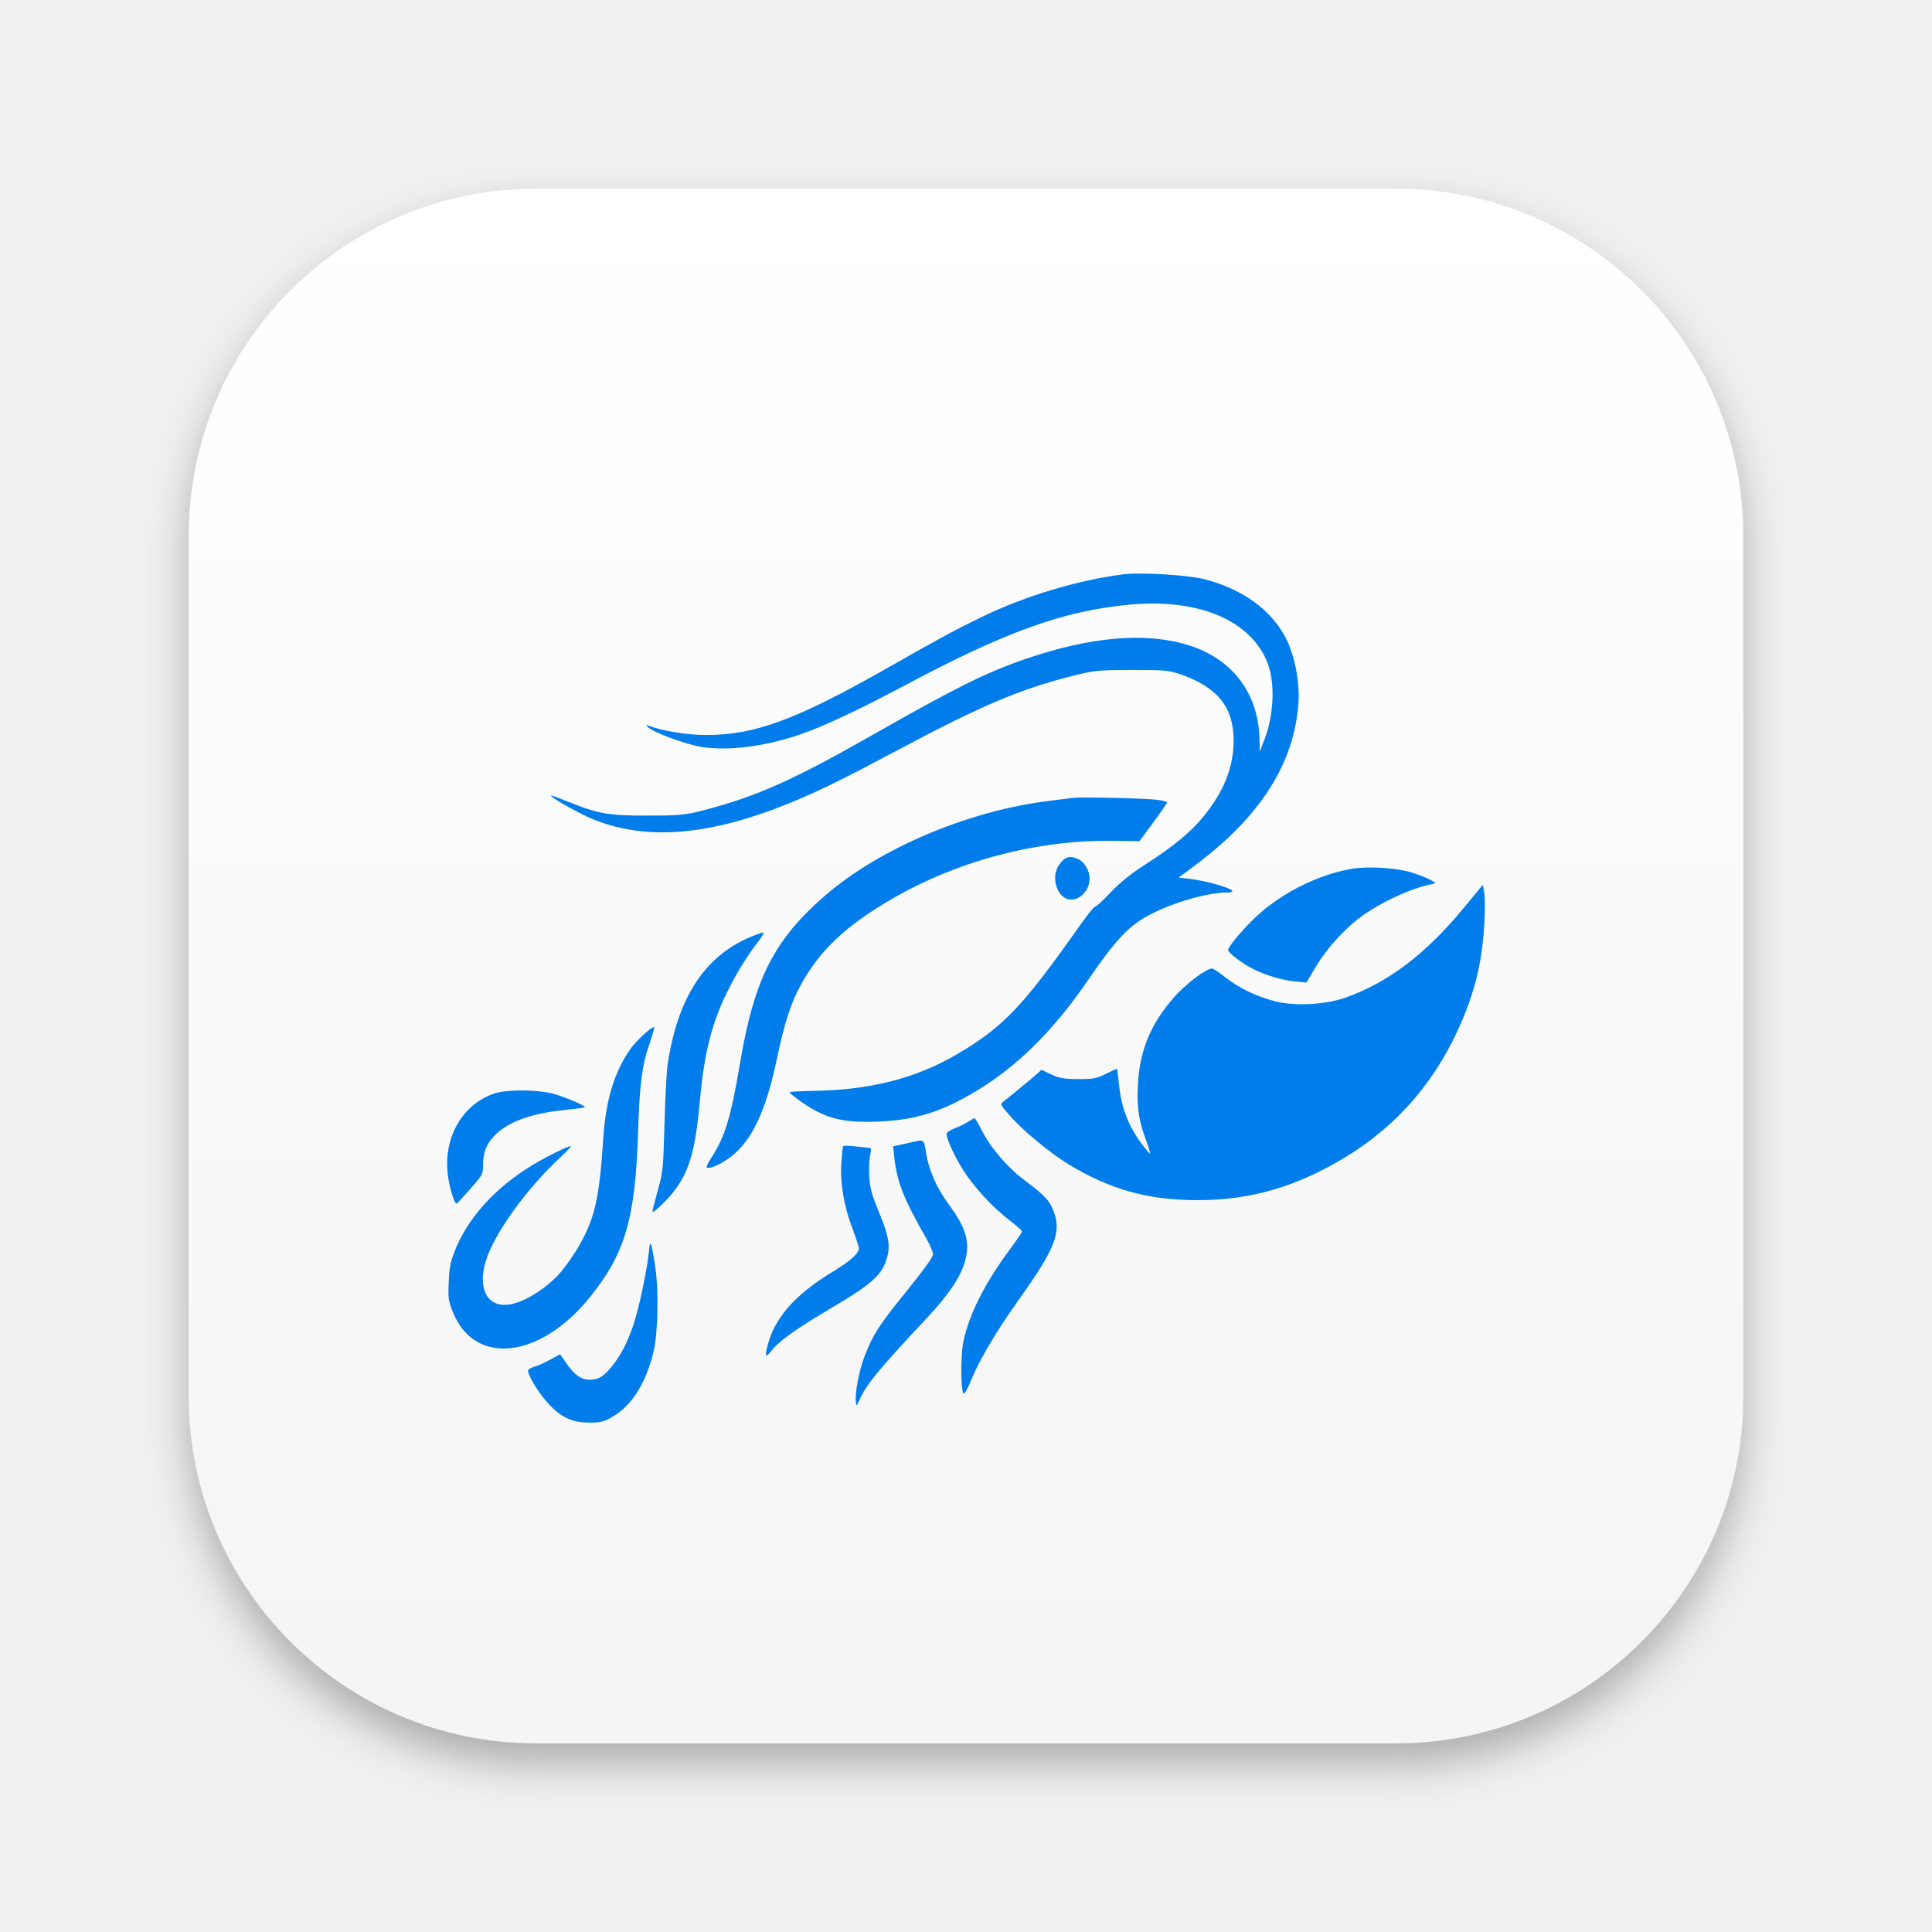
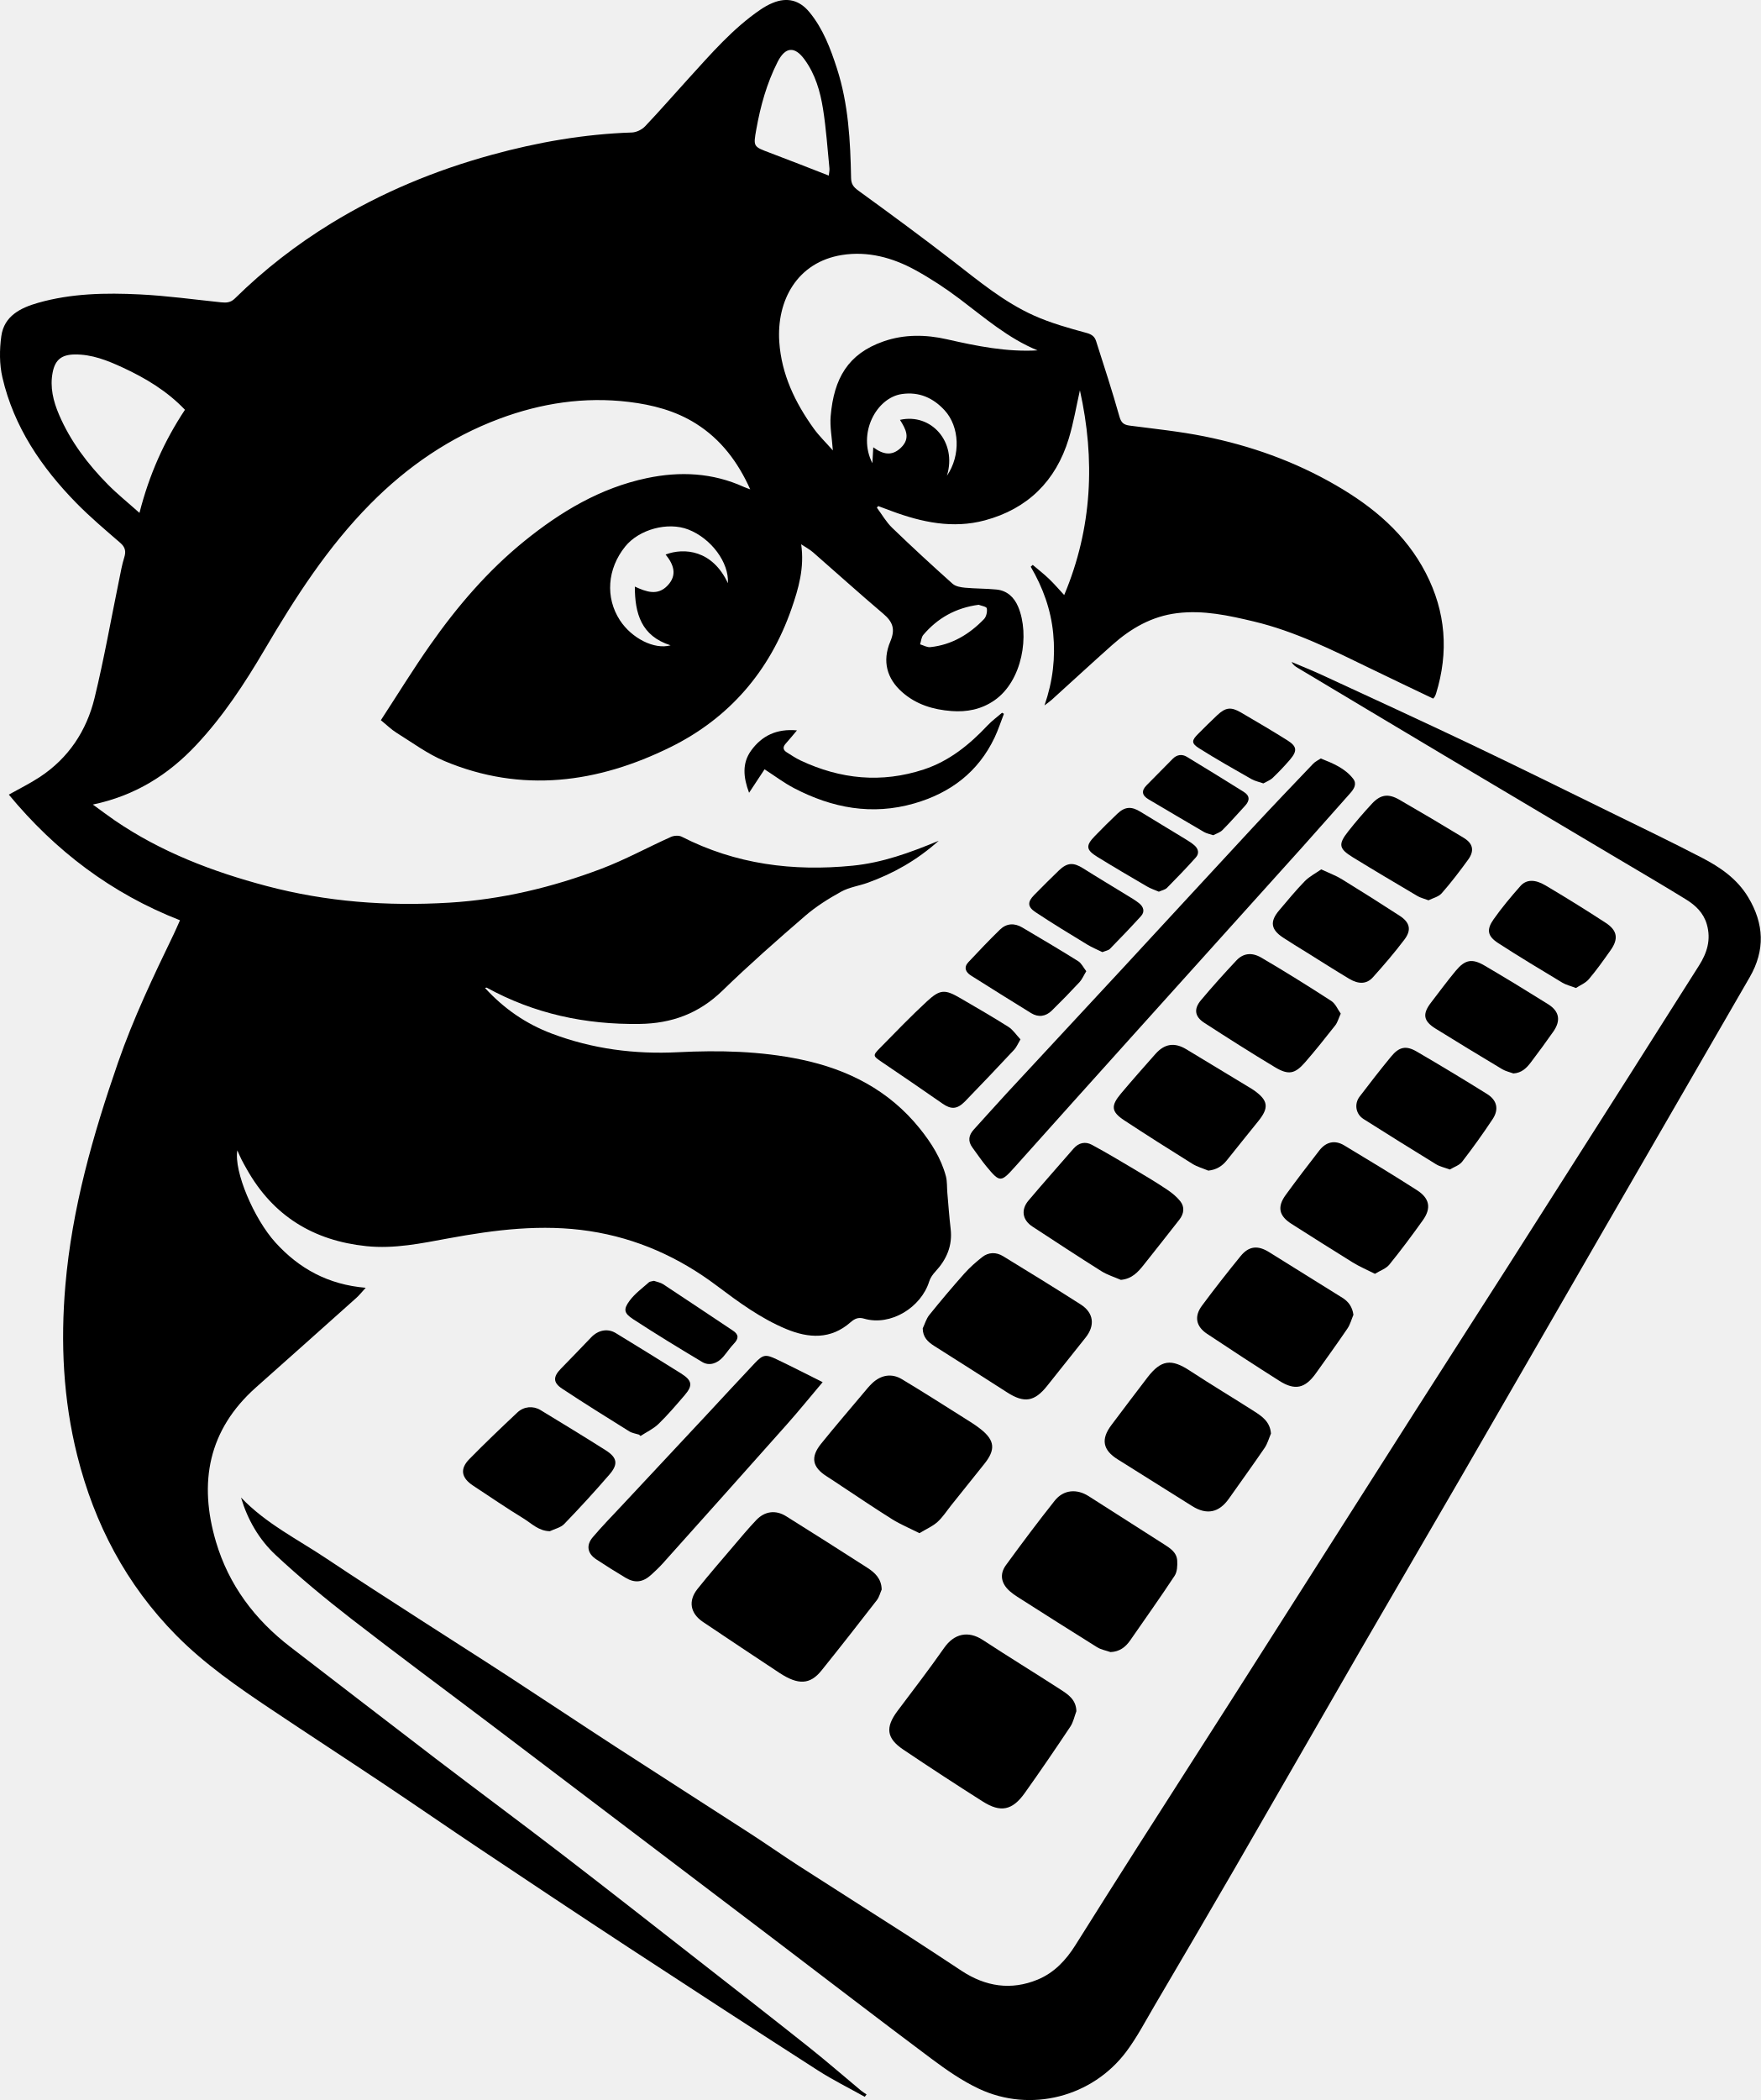
- <svg xmlns="http://www.w3.org/2000/svg" width="1024" height="1024" viewBox="0 0 1024 1024" fill="none">
-   <g filter="url(#filter0_d_159_34)">
-     <rect x="100" y="100" width="824" height="824" rx="184" fill="white" />
-     <rect x="100" y="100" width="824" height="824" rx="184" fill="url(#paint0_linear_159_34)" fill-opacity="0.41" />
+ <svg xmlns="http://www.w3.org/2000/svg" id="_图层_2" data-name="图层 2" viewBox="0 0 1087.01 1296.02">
+   <g id="_图层_1-2" data-name="图层 1">
+     <path d="m579.54,518.85c-13.66,12.17-28.03,20.19-43.73,25.89-5.45,1.98-11.48,2.77-16.47,5.52-7.79,4.29-15.49,9.1-22.2,14.89-17.4,15.02-34.68,30.23-51.16,46.24-14.5,14.08-31.24,20.27-51.23,20.54-33.43.45-64.93-6.26-94.3-22.41-.16-.09-.47.09-1.04.21,11.64,12.72,25.2,22.13,41.25,28.17,25.15,9.47,51.08,12.83,77.84,11.48,25.51-1.29,51.01-.72,76.09,4.54,28.95,6.07,54.19,18.95,73.14,42.47,7.14,8.87,13.2,18.38,16.18,29.48.87,3.26.6,6.82.9,10.25.65,7.41,1.17,14.84,2.04,22.22,1.22,10.37-2.43,18.84-9.33,26.31-1.63,1.76-3.2,3.91-3.89,6.16-4.97,16.06-23.84,27.8-40.23,22.99-3.37-.99-5.67-.11-8.38,2.27-12.14,10.69-25.79,9.91-39.69,4.13-15.78-6.56-29.37-16.6-42.97-26.81-23.31-17.5-49.23-29.16-78.33-33.61-29.47-4.51-58.38-.84-87.3,4.49-16.67,3.07-33.32,6.58-50.51,4.8-32.72-3.39-57.69-18.66-73.92-47.59-1.06-1.89-2.14-3.76-3.12-5.69-.88-1.73-1.63-3.53-2.67-5.84-2.22,12.88,10.18,42.17,23.55,56.9,14.68,16.16,32.62,25.97,55.7,27.91-2.36,2.57-3.93,4.58-5.8,6.25-20.6,18.42-41.22,36.83-61.88,55.17-29.58,26.27-35.57,58.87-24.75,95.37,7.9,26.65,23.93,47.99,45.95,64.89,29.95,22.98,59.8,46.1,89.81,69,25.89,19.76,52.08,39.13,77.91,58.97,28.61,21.98,56.99,44.27,85.42,66.48,22.43,17.52,44.88,35,67.15,52.71,10.81,8.6,21.23,17.68,31.85,26.52,1.1.92,2.35,1.65,3.53,2.47-.38.48-.76.96-1.14,1.45-9.65-5.4-19.6-10.31-28.89-16.27-39.01-25.06-77.89-50.31-116.67-75.71-30.57-20.02-60.98-40.29-91.38-60.58-19.89-13.28-39.57-26.87-59.45-40.16-23.34-15.59-46.88-30.9-70.2-46.51-20.6-13.79-41.03-27.92-58.51-45.65-30.74-31.17-50.43-68.59-61.03-110.9-8.66-34.57-10.37-69.62-7.32-105.05,4.07-47.39,16.96-92.63,32.45-137.32,9.49-27.39,21.92-53.45,34.49-79.48,1.22-2.53,2.31-5.12,3.81-8.46-42.19-16.47-76.98-42.82-105.67-77.55,6.47-3.64,13-6.83,19.03-10.79,17.8-11.69,28.96-28.54,33.9-48.83,5.89-24.18,10.19-48.74,15.21-73.14.94-4.56,1.72-9.18,3.12-13.6,1.2-3.79.62-6.36-2.49-9.05-9.17-7.95-18.5-15.8-26.99-24.45-21.6-22.03-38.65-47.05-45.72-77.55-1.9-8.18-1.85-17.22-.68-25.59,1.73-12.4,11.87-17.42,22.62-20.49,20.59-5.88,41.8-6.26,62.93-5.21,16.74.83,33.41,3.15,50.1,4.88,3.21.33,5.85.26,8.53-2.38,18.06-17.76,37.94-33.2,59.57-46.44,30.95-18.94,64.13-32.66,99.01-42.22,28.27-7.75,57.04-12.8,86.46-13.77,2.79-.09,6.2-1.73,8.14-3.77,9.17-9.63,17.87-19.7,26.84-29.52,13.89-15.22,27.34-30.92,44.57-42.64,2.32-1.58,4.82-2.98,7.41-4.04,8.96-3.68,16.58-1.74,22.74,5.78,8.38,10.22,12.92,22.3,16.93,34.7,7.11,22,8.28,44.74,8.72,67.56.07,3.77,1.49,5.63,4.53,7.83,19.65,14.26,39.22,28.64,58.42,43.49,15.94,12.33,31.49,25.31,49.99,33.6,10.36,4.64,21.48,7.74,32.48,10.73,3.31.9,4.97,2.34,5.83,5.02,4.94,15.47,10,30.9,14.39,46.52,1.12,3.99,2.74,5.16,6.47,5.65,15.32,2,30.74,3.57,45.86,6.61,28.6,5.74,55.81,15.42,81.23,30.13,23.23,13.44,43.08,30.02,55.6,54.25,12.36,23.93,14.24,48.79,6.29,74.46-.2.63-.5,1.24-.8,1.83-.14.28-.41.51-.96,1.18-12.87-6.16-25.88-12.32-38.83-18.62-23.29-11.32-46.5-22.93-71.87-28.97-15.51-3.69-31.11-7.15-47.36-5.14-15.7,1.94-28.56,9.39-40.06,19.63-12.55,11.17-24.9,22.57-37.36,33.85-1.09.99-2.33,1.82-4.45,3.46,5.23-15.13,6.81-29.62,5.37-44.43-1.43-14.76-6.38-28.38-13.87-41.17.41-.37.83-.75,1.24-1.12,3.36,2.86,6.86,5.56,10.04,8.61,3.22,3.08,6.12,6.5,9.38,10,17.45-41.53,19.16-83.86,9.7-126.36-2.17,9.57-3.87,19.91-6.89,29.85-7.97,26.16-25.39,43.32-51.8,50.41-19.71,5.29-38.9,1.2-57.6-5.75-2.74-1.02-5.48-2.05-8.22-3.07-.28.33-.55.66-.83.98,3.11,4.17,5.73,8.85,9.42,12.41,12.19,11.77,24.67,23.25,37.3,34.55,1.84,1.65,5.04,2.2,7.69,2.45,6.45.6,12.96.48,19.41,1.12,6.57.65,10.95,4.78,13.4,10.63,7.27,17.3,2.68,45.78-14.67,57.78-8.15,5.63-17.07,7.3-26.51,6.58-11.26-.86-21.79-3.99-30.53-11.76-9.17-8.15-12.42-18.84-7.2-31.19,3.27-7.75,1.41-12.21-4.46-17.18-14.61-12.37-28.8-25.23-43.23-37.81-2.07-1.81-4.58-3.12-7.35-4.98,2.1,14.49-1.62,27.32-6,39.89-13.39,38.39-38.39,67.39-74.6,85.27-44.98,22.21-91.87,28.65-139.66,8.59-10.44-4.38-19.81-11.38-29.53-17.41-3.23-2.01-5.99-4.77-9.68-7.76,10.66-16.34,20.11-31.73,30.48-46.48,16.7-23.77,35.51-45.77,58.21-64.14,22.45-18.16,46.81-32.72,75.46-38.77,20.5-4.33,40.64-3.37,60.01,5.45,1.16.53,2.38.9,3.85,1.45-7.59-16.89-18.06-30.85-33.54-40.58-12.64-7.95-26.8-11.6-41.37-13.37-27.46-3.33-54.2.78-79.92,10.39-30.48,11.39-56.77,29.41-79.69,52.58-26.36,26.64-46.34,57.76-65.21,89.82-12.32,20.94-25.65,41.29-42.38,59.08-17.12,18.21-37.46,31.12-63.7,36.62,5.15,3.73,9.25,6.85,13.5,9.76,28.59,19.55,60.4,31.66,93.64,40.48,37.01,9.82,74.62,12.62,112.79,10.32,32.51-1.96,63.74-9.48,93.99-20.93,14.69-5.56,28.58-13.2,42.94-19.65,1.89-.85,4.87-1.05,6.63-.15,33.36,17.04,68.69,21.58,105.61,17.89,18.24-1.82,35.08-7.89,53.15-15.39Zm60.95-302.62c-18.14-7.44-32.68-20.14-48.02-31.71-8.72-6.58-17.94-12.65-27.51-17.89-13.96-7.65-29.22-11.78-45.13-9.27-27.75,4.39-40.51,28.13-38.76,53.7,1.37,19.97,9.75,37.41,21.27,53.41,3.31,4.59,7.45,8.58,11.8,13.5-.57-8.01-1.91-14.66-1.35-21.16,1.99-23.34,10.75-38.42,32.46-46.06,12.9-4.54,26.26-4.33,39.38-1.34,18.35,4.17,36.7,7.91,55.87,6.83ZM114.18,252.9c-11-11.57-24.32-19.55-38.55-26.13-9.37-4.33-18.94-8.16-29.57-8.01-8.01.12-12.01,3.27-13.54,11.01-1.81,9.18.37,17.86,3.94,26.19,7.04,16.41,17.67,30.43,30.12,43.03,5.96,6.03,12.61,11.37,19.52,17.54,6.01-23.6,15.24-44.25,28.08-63.64ZM511.62,108.36c.19-1.89.54-3.2.41-4.48-1.22-12.23-2.03-24.53-3.96-36.65-1.72-10.82-4.76-21.4-11.41-30.51-6.17-8.46-11.93-7.79-16.64,1.51-6.67,13.17-10.56,27.14-13.13,41.57-1.92,10.76-1.92,10.64,8.4,14.51,11.94,4.48,23.79,9.19,36.32,14.05Zm-62.27,251.54c.77-12.67-10.25-27.59-24.45-33.11-12.64-4.91-30.39-.12-38.96,10.51-11.09,13.76-12.36,31.51-3.26,45.49,7.25,11.13,21.29,18.29,31.28,15.47-18.13-5.74-22.06-19.67-22.06-36.24,6.98,3.18,14.04,5.92,20.28-.73,6.08-6.47,3.65-13-1.28-19.06,11.46-4.36,28.92-2.79,38.43,17.66Zm135.21-66.3c8.58-12.46,7.89-30.27-1.47-40.42-6.98-7.57-15.68-11.57-26.4-9.99-15.73,2.31-27.53,24.41-18.15,42.68.18-3.17.34-6.05.55-9.82,6.06,4.48,11.56,5.57,17.06.27,6.16-5.93,2.97-11.56-.58-17.2,19.21-4.35,35.4,13.6,28.99,34.47Zm19.6,79.63c-14.26,1.93-25.36,8.24-34.17,18.58-1.24,1.46-1.36,3.87-2,5.84,2.11.62,4.29,1.95,6.31,1.73,13.27-1.4,24.07-7.9,33.15-17.31,1.44-1.49,2.11-4.57,1.72-6.64-.2-1.08-3.5-1.58-5.01-2.19Z" />
+     <path d="m148.87,924.28c15.33,16.08,35.07,25.79,53.08,37.86,19.2,12.86,38.68,25.29,58.09,37.84,17.83,11.53,35.79,22.87,53.59,34.46,22.14,14.41,44.11,29.09,66.27,43.48,27.86,18.08,55.86,35.94,83.74,53.98,9.91,6.42,19.57,13.23,29.49,19.62,22.2,14.3,44.53,28.41,66.75,42.69,11.33,7.28,22.54,14.76,33.8,22.14,14.74,9.66,30.42,12.17,46.91,5.36,10.17-4.2,17.44-11.96,23.24-21.18,12.84-20.4,25.69-40.81,38.65-61.14,19.21-30.15,38.57-60.22,57.78-90.37,38.05-59.72,76.02-119.5,114.08-179.22,18.58-29.15,37.32-58.2,55.91-87.34,25.4-39.81,50.73-79.66,76.07-119.51,14.18-22.31,28.26-44.68,42.46-66.97,5.03-7.9,7.6-16.06,4.88-25.52-2.05-7.13-6.99-11.74-12.79-15.33-15.24-9.42-30.73-18.42-46.14-27.58-34.39-20.44-68.81-40.85-103.18-61.32-30.2-17.99-60.35-36.06-90.52-54.1-1.4-.84-2.76-1.73-3.69-3.6,6.34,2.71,12.76,5.26,19.01,8.15,30.38,14.05,60.81,27.99,91.03,42.38,28.89,13.75,57.56,27.95,86.29,42.02,19.06,9.34,38.19,18.54,57.02,28.31,11.26,5.84,21.65,12.96,28.48,24.29,9.88,16.38,10.59,32.76.94,49.45-30.77,53.2-61.54,106.41-92.28,159.63-28.49,49.33-56.91,98.72-85.44,148.03-20.8,35.95-41.82,71.77-62.61,107.72-25.85,44.72-51.5,89.56-77.37,134.27-16.47,28.48-33.15,56.85-49.81,85.21-5.55,9.44-10.66,19.25-17.17,27.99-21.05,28.25-59.22,38.07-91.08,23.12-10.41-4.89-20.11-11.64-29.38-18.56-32.11-23.99-63.88-48.44-95.8-72.69-26.19-19.9-52.41-39.77-78.62-59.65-32.17-24.4-64.32-48.81-96.52-73.17-29.16-22.07-58.59-43.79-87.48-66.22-15.99-12.41-31.64-25.38-46.43-39.18-10.19-9.51-17.26-21.71-21.31-35.33Z" />
+     <path d="m815.34,468.1c7.86,3.1,15.04,6.14,19.98,12.5,2.46,3.17.61,6.22-1.79,8.91-9.87,11.04-19.61,22.2-29.51,33.21-35.39,39.36-70.84,78.66-106.24,118.01-23.71,26.35-47.39,52.73-71.02,79.15-8.93,9.98-9.45,10.1-17.88-.09-3.06-3.7-5.73-7.72-8.59-11.58-2.97-4.01-2.31-7.65.93-11.19,6.85-7.49,13.57-15.11,20.46-22.55,23.98-25.88,48.04-51.69,72.01-77.58,26.56-28.68,53.02-57.47,79.62-86.12,12.33-13.28,24.86-26.37,37.38-39.48,1.26-1.32,3.06-2.13,4.64-3.19Z" />
+     <path d="m664.47,1056.08c-1.21,3.18-1.87,6.73-3.71,9.49-9.2,13.79-18.53,27.49-28.15,40.99-7.66,10.75-14.9,12.24-25.91,5.26-16.53-10.48-32.93-21.18-49.16-32.11-10.38-6.98-11.06-13.71-3.46-23.83,9.68-12.89,19.53-25.67,28.75-38.88,6.14-8.78,14.8-10.85,23.94-4.85,15.82,10.38,31.98,20.24,47.87,30.52,4.68,3.03,9.68,6.24,9.83,13.41Z" />
+     <path d="m544.29,980.96c-.97,2.2-1.53,4.7-2.96,6.54-11.3,14.57-22.65,29.11-34.22,43.47-7.02,8.73-14.32,9.08-25.92,1.47-15.79-10.37-31.48-20.91-47.18-31.42-7.89-5.28-9.35-12.97-3.43-20.4,7.05-8.84,14.48-17.38,21.81-25.99,4.74-5.57,9.42-11.22,14.46-16.51,5.28-5.55,12.03-6.39,18.47-2.36,16.74,10.46,33.39,21.06,50,31.72,4.74,3.04,8.81,6.74,8.96,13.48Z" />
+     <path d="m507.84,853c-7.77,9.2-14.65,17.7-21.9,25.86-25.52,28.74-51.15,57.37-76.79,86-2.21,2.47-4.65,4.74-7.1,6.98-5.15,4.71-10.03,5.36-15.87,1.88-6.13-3.66-12.18-7.46-18.13-11.39-5.38-3.55-6.38-8.59-2.17-13.58,5.79-6.85,12.1-13.26,18.22-19.82,17.59-18.84,35.21-37.66,52.8-56.5,9.65-10.34,19.21-20.77,28.93-31.04,5.15-5.44,6.74-5.76,13.54-2.52,9.25,4.4,18.35,9.09,28.46,14.13Z" />
+     <path d="m685.53,1019.59c-2.77-.98-5.82-1.49-8.26-3-16.47-10.24-32.82-20.68-49.19-31.09-1.68-1.07-3.32-2.24-4.8-3.56-5.25-4.68-6.39-10.38-2.3-16,9.79-13.43,19.75-26.74,30.08-39.75,5.46-6.88,13.64-7.53,21.02-2.81,15.37,9.83,30.75,19.63,46.13,29.45,3.96,2.53,8.22,5.09,8.51,10.33.17,3.11,0,6.91-1.61,9.35-8.86,13.44-18.21,26.56-27.38,39.8-2.91,4.2-6.56,7.04-12.2,7.28Z" />
+     <path d="m567.56,946.19c-6.1-3.08-11.7-5.4-16.78-8.57-10.56-6.58-20.85-13.6-31.24-20.44-3.04-2-6.04-4.07-9.11-6-8.98-5.66-10.27-11.84-3.56-20.16,8.56-10.62,17.47-20.97,26.24-31.41,1.71-2.04,3.39-4.13,5.32-5.95,5.39-5.11,11.99-6.28,18.27-2.52,12.8,7.67,25.39,15.72,38.02,23.67,3.65,2.29,7.35,4.55,10.72,7.22,8.79,6.97,9.23,12.72,2.09,21.56-6.79,8.41-13.5,16.88-20.26,25.31-2.81,3.51-5.26,7.41-8.55,10.38-3.01,2.7-6.94,4.38-11.14,6.92Z" />
+     <path d="m784.59,884.73c-1.28,2.97-2.13,6.23-3.92,8.85-7.2,10.55-14.7,20.88-22.05,31.32-6.13,8.69-13.7,10.22-22.7,4.57-15.3-9.62-30.61-19.25-45.94-28.82-9.22-5.76-10.5-12.39-3.92-21.13,7.39-9.82,14.77-19.64,22.26-29.39,8.47-11.02,14.76-11.72,26.27-4.15,13.03,8.57,26.44,16.55,39.58,24.97,4.9,3.14,9.9,6.48,10.42,13.79Z" />
+     <path d="m569.62,819.8c1.33-2.77,2.18-5.93,4.06-8.26,6.99-8.68,14.19-17.21,21.59-25.54,3.29-3.7,7.08-7.02,10.96-10.11,4.05-3.23,8.76-3.23,13.09-.58,16.02,9.81,32.03,19.63,47.85,29.76,8.09,5.18,8.93,13.01,2.94,20.48-7.91,9.86-15.77,19.75-23.62,29.66-7.88,9.94-14.25,10.89-24.87,4.04-14.94-9.65-30-19.11-45-28.66-3.82-2.43-6.95-5.3-7-10.79Z" />
+     <path d="m835.5,811.42c-1.2,2.84-1.98,5.96-3.68,8.46-6.34,9.34-12.96,18.5-19.52,27.69-6.64,9.29-12.87,10.74-22.51,4.64-15-9.5-29.88-19.21-44.66-29.05-6.86-4.57-8.04-10.75-3.14-17.35,7.73-10.41,15.72-20.63,23.92-30.67,5.11-6.26,10.71-6.66,17.54-2.38,15.05,9.44,30.19,18.75,45.25,28.18,3.71,2.32,6.12,5.56,6.8,10.49Z" />
+     <path d="m691.97,789.89c-4.05-1.77-8.39-3.07-12.09-5.4-14.3-8.99-28.41-18.27-42.55-27.52-6.19-4.05-7.24-10.37-2.39-16.1,9.13-10.78,18.52-21.35,27.79-32.02,3.17-3.65,7.27-4.5,11.24-2.37,9.33,5.02,18.41,10.48,27.52,15.89,6.42,3.81,12.82,7.68,19.02,11.83,2.97,1.99,5.88,4.35,8.08,7.12,2.92,3.67,2.24,7.83-.57,11.43-7.25,9.3-14.58,18.54-21.91,27.78-3.56,4.49-7.31,8.73-14.16,9.34Z" />
+     <path d="m848.76,786.13c-4.99-2.53-9.53-4.45-13.69-7.01-12.68-7.81-25.22-15.85-37.8-23.81-7.73-4.89-8.98-10.44-3.57-17.86,6.75-9.27,13.7-18.39,20.75-27.44,4.2-5.39,9.63-6.58,15.4-3.11,15.04,9.03,30.05,18.14,44.83,27.6,7.92,5.07,8.99,11.14,3.66,18.6-6.65,9.31-13.49,18.5-20.7,27.39-1.99,2.45-5.56,3.61-8.87,5.65Z" />
+     <path d="m745.96,722.47c-3.32-1.39-6.9-2.36-9.91-4.24-14.08-8.77-28.09-17.65-41.95-26.76-8.11-5.33-8.51-8.95-2.13-16.55,6.95-8.28,14.14-16.37,21.31-24.47,5.66-6.39,11.82-7.26,19.06-2.89,12.92,7.8,25.83,15.62,38.74,23.43.99.6,2,1.19,2.95,1.86,8.91,6.26,9.5,10.76,2.68,19.14-6.51,8-12.91,16.08-19.37,24.11-2.85,3.55-6.36,5.81-11.38,6.35Z" />
+     <path d="m339.4,944.99c-6.97-.17-11.25-4.81-16.06-7.75-10.6-6.48-20.86-13.52-31.25-20.35-7.3-4.8-8.35-10.29-2.37-16.39,9.65-9.84,19.63-19.35,29.67-28.79,4.01-3.77,9.75-4.23,14.26-1.49,13.45,8.17,26.89,16.35,40.18,24.77,7.2,4.56,7.96,8.56,2.39,15.02-9.01,10.44-18.34,20.61-27.92,30.53-2.17,2.25-5.9,3.01-8.9,4.46Z" />
+     <path d="m895.02,721.77c-3.34-1.24-6.18-1.82-8.51-3.24-14.99-9.19-29.9-18.51-44.76-27.91-4.82-3.05-5.91-9.28-2.4-13.89,6.34-8.34,12.77-16.61,19.43-24.7,4.91-5.96,9.16-6.91,15.75-3.08,14.63,8.52,29.13,17.27,43.49,26.23,6.15,3.84,7.4,9.45,3.44,15.45-5.95,8.99-12.26,17.77-18.84,26.31-1.72,2.24-5.03,3.26-7.6,4.83Z" />
+     <path d="m827.67,625.56c-1.44,3.16-2.01,5.49-3.37,7.22-6.06,7.7-12.16,15.38-18.59,22.77-6.3,7.26-10.29,8.09-18.63,3.09-14.74-8.84-29.25-18.09-43.68-27.43-5.86-3.79-6.58-8.49-2.07-13.88,7.03-8.41,14.4-16.55,21.89-24.55,4.15-4.43,9.42-5.29,15.49-1.73,14.58,8.55,28.94,17.51,43.13,26.7,2.58,1.67,3.96,5.21,5.83,7.81Z" />
+     <path d="m629.95,641.46c-1.66,2.79-2.45,4.84-3.84,6.33-10.02,10.69-20.08,21.33-30.29,31.83-4.97,5.11-8.67,5.18-14.05,1.43-12.38-8.61-24.82-17.14-37.32-25.57-5.59-3.77-5.86-3.99-1.23-8.7,9.56-9.73,19.03-19.56,29.04-28.82,8.16-7.54,11.15-7.46,20.74-1.85,9.88,5.78,19.82,11.47,29.48,17.6,2.86,1.81,4.86,4.96,7.48,7.74Z" />
+     <path d="m815.61,536.54c4.94,2.31,9.01,3.78,12.63,6,12.03,7.38,23.94,14.95,35.79,22.62,6.3,4.08,7.47,8.7,2.96,14.68-6.1,8.09-12.73,15.81-19.51,23.34-3.79,4.21-8.75,4.36-14.57.89-8.95-5.33-17.72-10.96-26.57-16.47-4.79-2.98-9.64-5.88-14.34-9-7.53-4.99-8.2-9.9-2.33-16.8,5.16-6.07,10.22-12.26,15.77-17.95,2.85-2.92,6.7-4.87,10.17-7.31Z" />
+     <path d="m934.25,662.48c-2.3-.85-4.81-1.37-6.88-2.61-13.79-8.26-27.55-16.59-41.2-25.08-7.53-4.68-8.18-9.01-2.82-15.98,5.07-6.59,9.99-13.3,15.31-19.69,5.76-6.91,10.09-7.73,17.84-3.18,13.17,7.73,26.22,15.69,39.17,23.8,7,4.39,7.98,10.12,3.22,16.92-4.47,6.4-9.12,12.69-13.82,18.92-2.65,3.52-5.71,6.6-10.82,6.9Z" />
+     <path d="m394.49,885.39c-2.02-.65-4.28-.93-6.02-2.02-13.91-8.68-27.85-17.33-41.52-26.4-5.66-3.75-5.5-7.36-.73-12.25,6.26-6.41,12.51-12.85,18.69-19.34,4.34-4.56,10.21-5.73,15.26-2.64,13.43,8.22,26.86,16.46,40.2,24.85,6.96,4.37,7.46,7.46,2.26,13.48-5.2,6.04-10.37,12.15-16.09,17.69-3.15,3.06-7.39,5.01-11.13,7.46-.31-.28-.61-.55-.92-.83Z" />
+     <path d="m491.98,450.76c-2.72,3.21-4.78,5.75-6.96,8.18-1.88,2.09-1.69,3.88.63,5.34,2.8,1.76,5.57,3.64,8.56,5.05,24.63,11.59,49.98,14.13,76.07,5.54,15.76-5.19,28.17-15.29,39.37-27.18,2.7-2.87,5.95-5.22,8.95-7.81.38.22.76.43,1.14.65-1.91,4.9-3.52,9.94-5.77,14.68-10.13,21.31-27.27,34.19-49.61,40.63-26.04,7.5-50.64,2.85-74.13-9.41-6.26-3.26-11.96-7.59-18.25-11.65-3.07,4.65-6.12,9.27-9.56,14.48-3.51-9.41-4.48-18.15,1.31-26.11,6.6-9.07,15.69-13.55,28.26-12.39Z" />
+     <path d="m972.85,609.75c-3.53-1.36-6.17-1.96-8.38-3.29-13.3-8.03-26.64-16-39.66-24.46-6.55-4.26-7.29-8.23-2.81-14.61,5.05-7.18,10.73-13.95,16.55-20.54,3.68-4.16,8.93-4.32,15.56-.39,12.53,7.44,24.94,15.11,37.14,23.08,7.24,4.73,7.96,9.89,3.03,16.86-4.31,6.1-8.63,12.23-13.46,17.91-2.06,2.43-5.42,3.76-7.98,5.44Z" />
+     <path d="m881.84,555.62c-2.87-1.08-5-1.56-6.79-2.62-13.36-7.9-26.73-15.81-39.96-23.94-8.65-5.32-9.1-8.01-2.79-16,4.62-5.86,9.51-11.54,14.59-17.02,5.29-5.7,10.08-6.45,16.93-2.51,13.37,7.7,26.64,15.58,39.83,23.59,5.71,3.47,6.63,7.96,2.66,13.42-5.17,7.12-10.52,14.15-16.33,20.75-1.96,2.23-5.55,3.01-8.14,4.33Z" />
+     <path d="m670.58,599.38c-1.63,2.68-2.58,5.04-4.2,6.78-5.55,5.97-11.25,11.82-17.07,17.52-3.74,3.66-8.25,4.36-12.79,1.56-12.43-7.65-24.79-15.4-37.13-23.19-3.36-2.12-4.57-5.07-1.56-8.28,6.36-6.79,12.77-13.53,19.43-20.02,4.03-3.92,8.92-4.24,13.77-1.37,11.57,6.85,23.15,13.68,34.55,20.81,2.03,1.27,3.2,3.89,5,6.19Z" />
+     <path d="m680.54,587.61c-3.03-1.5-6.38-2.85-9.43-4.71-10.73-6.54-21.49-13.04-31.95-20.01-4.98-3.32-4.87-6.36-.72-10.56,5.02-5.09,10.06-10.16,15.22-15.11,5.21-5,9.01-5.1,15.05-1.28,8.97,5.67,18.09,11.09,27.12,16.65,2.54,1.56,5.17,3.05,7.46,4.93,2.62,2.14,3.58,5.11,1.08,7.86-6.25,6.87-12.69,13.58-19.19,20.22-.93.95-2.62,1.17-4.64,2.01Z" />
+     <path d="m715.37,550.31c-2.52-1.1-5.05-1.91-7.3-3.23-10.31-6.02-20.62-12.05-30.77-18.33-6.94-4.29-7.14-6.91-1.41-12.8,4.52-4.65,9.1-9.24,13.81-13.7,4.78-4.53,8.76-4.7,14.34-1.26,9.29,5.71,18.65,11.3,27.95,16.99,1.84,1.12,3.68,2.29,5.31,3.69,2.49,2.14,3.15,5.01.92,7.5-5.76,6.42-11.74,12.65-17.81,18.77-1.17,1.18-3.19,1.53-5.04,2.37Z" />
+     <path d="m748.99,515.47c-2.29-.78-4.16-1.09-5.69-1.98-11.45-6.65-22.82-13.43-34.23-20.15-4.13-2.43-4.68-5.28-1.2-8.77,5.39-5.41,10.72-10.87,16.09-16.29,2.56-2.58,5.71-3.01,8.67-1.23,11.77,7.09,23.44,14.36,35.11,21.62,3.95,2.45,3.82,5.42.84,8.64-4.63,5-9.11,10.14-13.91,14.96-1.52,1.53-3.88,2.21-5.69,3.19Z" />
+     <path d="m403.7,790.47c1.81.65,4.06,1.02,5.79,2.16,14.4,9.46,28.69,19.09,43.04,28.63,3.78,2.51,3.4,4.99.5,8.01-2.4,2.51-4.31,5.48-6.6,8.11-3.65,4.18-8.63,5.76-12.92,3.19-14.37-8.59-28.68-17.3-42.69-26.45-5.71-3.73-6.09-6.09-2.07-11.5,3.2-4.3,7.76-7.6,11.81-11.23.65-.58,1.84-.56,3.13-.92Z" />
+     <path d="m779.91,483.48c-2.77-.98-5.28-1.47-7.38-2.67-10.87-6.21-21.79-12.35-32.36-19.04-4.87-3.09-4.59-4.84-.44-8.95,3.89-3.85,7.73-7.76,11.74-11.49,5.2-4.83,8.49-5.19,14.69-1.56,9.57,5.6,19.15,11.21,28.54,17.11,6,3.77,6.27,6.52,1.58,12-3.34,3.9-6.9,7.64-10.62,11.18-1.59,1.51-3.85,2.32-5.75,3.41Z" />
  </g>
-   <path fill-rule="evenodd" clip-rule="evenodd" d="M343.869 663.994C344.41 658.75 344.631 658.176 345.283 660.313C345.709 661.705 346.675 667.17 347.432 672.459C349.133 684.352 348.666 706.564 346.521 715.863C342.718 732.344 335.165 744.64 325.195 750.574C319.973 753.681 318.607 754.034 311.939 753.997C302.719 753.947 296.746 750.958 289.676 742.859C284.462 736.886 279.16 727.727 279.981 726.114C280.266 725.555 281.773 724.766 283.329 724.361C284.886 723.955 288.571 722.307 291.518 720.698L296.878 717.771L300.147 722.509C304.477 728.781 308.027 731.276 312.632 731.281C317.322 731.286 320.12 729.532 324.719 723.698C329.284 717.908 332.457 711.703 335.698 702.234C338.527 693.967 342.877 673.611 343.869 663.994ZM483.175 605.427C489.885 603.885 489.679 603.742 490.765 610.663C492.253 620.154 496.224 629.272 502.737 638.157C512.025 650.826 514.183 658.104 511.6 668.051C509.463 676.278 503.081 685.93 491.802 697.994C465.023 726.633 459.247 733.657 455.458 742.192C454.032 745.401 453.941 745.448 453.645 743.117C453.038 738.35 455.396 726.01 458.33 718.594C462.952 706.913 465.899 702.368 480.719 684.064C489.388 673.358 494.532 666.204 494.532 664.857C494.532 663.676 493.08 660.162 491.307 657.047C478.782 635.065 475.431 626.574 473.953 613.075L473.354 607.61L476.299 606.97C477.919 606.618 481.012 605.923 483.175 605.427ZM516.53 592.697C516.855 592.672 518.526 595.451 520.243 598.874C525.003 608.366 534.056 618.897 543.459 625.884C553.499 633.343 556.287 636.326 558.402 641.861C562.76 653.261 559.344 661.795 539.051 690.202C528.581 704.86 519.178 720.712 515.124 730.54C512.555 736.772 511.054 739.395 510.585 738.477C509.142 735.648 509.153 718.152 510.604 711.13C513.582 696.719 521.893 680.248 535.41 661.968C538.854 657.312 541.68 653.142 541.691 652.7C541.703 652.26 538.86 649.699 535.377 647.01C527.14 640.65 519.539 632.782 512.973 623.823C507.503 616.358 501.059 603.046 501.794 600.727C502.025 599.998 503.926 598.782 506.018 598.026C508.11 597.27 511.198 595.771 512.88 594.697C514.562 593.622 516.204 592.723 516.53 592.697ZM446.853 607.591C447.063 607.179 450.113 607.191 453.629 607.617C457.144 608.044 460.48 608.423 461.043 608.459C461.802 608.508 461.832 609.546 461.157 612.493C460.658 614.677 460.474 619.795 460.749 623.869C461.168 630.066 462.042 633.198 466.096 643.017C471.665 656.506 472.252 661.728 469.086 669.652C466.266 676.708 460.083 681.827 440.364 693.432C422.352 704.033 412.898 710.784 408.978 715.849C406.067 719.609 405.399 719.282 406.46 714.617C410.009 699.006 420.909 686.398 441.752 673.797C450.474 668.524 455.217 664.265 455.217 661.706C455.217 660.793 453.628 655.865 451.685 650.758C447.259 639.118 445.202 626.727 445.935 616.105C446.229 611.835 446.642 608.005 446.853 607.591ZM334.258 555.811C337.405 551.378 345.974 543.578 346.714 544.473C346.916 544.717 345.889 548.395 344.434 552.645C340.208 564.977 339.03 573.994 338.168 600.625C336.702 645.881 331.351 664.241 312.927 687.225C286.536 720.148 251.762 724.218 240.187 695.74C237.621 689.423 237.475 688.445 237.82 679.704C238.124 671.999 238.674 669.139 241.013 663.085C247.647 645.912 262.384 629.573 281.99 617.653C288.93 613.432 300.927 607.467 302.475 607.466C303.015 607.466 300.892 609.817 297.758 612.692C279.338 629.582 261.593 654.203 257.356 668.748C252.888 684.086 259.02 693.876 271.394 691.165C278.912 689.518 289.558 682.718 296.401 675.19C299.632 671.636 304.628 664.47 307.503 659.263C315.457 644.86 317.686 634.642 319.769 603.039C321.092 582.96 325.742 567.804 334.258 555.811ZM404.451 494.252C405.121 494.24 403.727 496.731 401.352 499.786C392.015 511.801 382.734 529.251 378.334 543.071C374.594 554.817 372.487 566.392 370.896 583.908C368.545 609.818 365.301 620.995 357.057 631.594C353.392 636.306 347.026 642.39 345.761 642.39C345.606 642.39 346.828 637.509 348.477 631.542C351.425 620.87 351.485 620.29 352.195 595.567C352.592 581.747 353.33 567.677 353.836 564.301C359.128 528.948 373.252 507.096 397.516 496.719C400.66 495.375 403.781 494.265 404.451 494.252ZM262.352 579.469C268.604 577.43 284.255 577.449 292.475 579.505C298.626 581.044 310.63 586.114 309.981 586.9C309.826 587.085 304.705 587.758 298.6 588.395C280.918 590.239 268.743 594.822 261.744 602.265C257.684 606.584 256.017 611.043 256.017 617.585C256.017 622.32 255.795 622.734 249.348 630.055C245.679 634.219 242.414 637.756 242.091 637.912C241.09 638.394 238.724 631.322 237.628 624.576C234.285 603.992 244.542 585.278 262.352 579.469ZM786.636 472.877C787.037 475.017 787.12 481.705 786.82 487.739C785.825 507.763 782.594 522.441 775.312 540.004C762.271 571.455 741.492 596 713.391 613.148C687.364 629.029 662.762 636.176 634.369 636.101C608.24 636.033 588.273 630.449 566.297 617.066C556.678 611.207 542.306 599.342 535.596 591.718C530.326 585.732 530.039 585.177 531.614 584.03C533.874 582.382 546.418 572.028 549.538 569.234L552.014 567.017L557.129 569.459C561.299 571.451 563.937 571.907 571.417 571.932C579.432 571.959 581.303 571.604 586.228 569.116C589.324 567.551 591.953 566.383 592.072 566.52C592.187 566.658 592.694 570.81 593.197 575.743C594.329 586.814 598.186 596.873 604.671 605.663C607.16 609.037 609.349 611.611 609.536 611.386C609.721 611.158 608.744 607.922 607.362 604.194C603.584 593.993 602.589 587.429 603.068 575.858C603.833 557.417 609.522 543.299 622.01 528.848C628.139 521.755 639.386 513.23 642.521 513.301C643.057 513.314 646.199 515.446 649.504 518.039C656.865 523.815 666.468 528.402 676.208 530.791C686.826 533.398 702.755 532.495 713.391 528.683C736.016 520.572 755.808 505.523 775.859 481.183L785.906 468.985L786.636 472.877ZM568.796 422.881C572.993 422.3 608.352 423.163 614.009 423.986C616.532 424.353 618.593 424.95 618.589 425.312C618.584 425.676 615.29 430.443 611.269 435.907L603.955 445.842L590.088 445.653C549.231 445.094 506.692 456.422 471.38 477.264C447.68 491.252 434.418 503.898 424.413 522.05C419.308 531.312 415.711 542.374 411.951 560.372C406.084 588.453 398.807 604.169 387.615 612.931C382.642 616.824 376.562 619.627 374.711 618.88C374.232 618.686 375.083 616.634 376.603 614.32C384.232 602.693 387.273 592.8 392.241 563.447C399.812 518.715 410.187 498.253 437.199 474.778C466.07 449.687 513.393 429.671 556.127 424.474C561.413 423.832 567.114 423.115 568.796 422.881ZM595.443 304.387C604.387 303.254 629.69 304.762 638.194 306.936C660.596 312.661 677.009 325.671 683.633 342.956C686.988 351.71 688.804 363.087 688.252 371.89C686.221 404.307 668.183 432.777 633.147 458.861L624.729 465.127L631.492 465.94C639.097 466.853 651.697 470.406 653.021 472.009C653.601 472.711 652.553 473.065 649.9 473.065C640.12 473.065 621.869 478.333 609.755 484.652C598.207 490.676 591.766 497.519 575.837 520.687C558.346 546.128 539.37 564.934 518.25 577.756C499.276 589.278 485.717 593.579 465.638 594.447C446.118 595.291 436.571 592.688 423.108 582.855C420.586 581.011 418.523 579.247 418.524 578.934C418.526 578.62 424.172 578.284 431.07 578.188C461.093 577.767 485.427 571.57 507.201 558.8C531.614 544.483 542.107 533.498 572.168 490.79C576.162 485.115 579.928 480.472 580.534 480.472C581.142 480.47 584.744 477.152 588.54 473.095C593.185 468.131 599.015 463.406 606.364 458.652C622.493 448.215 631.165 441.061 638.139 432.437C648.815 419.237 653.843 406.455 653.85 392.501C653.858 374.907 645.401 364.322 625.847 357.457C619.671 355.29 617.234 355.069 599.812 355.104C581.641 355.14 579.875 355.325 567.485 358.491C540.309 365.435 519.505 374.288 476.486 397.218C447.973 412.417 434.153 419.224 419.858 425.108C376.695 442.872 343.054 445.82 314.586 434.33C306.865 431.214 291.386 422.468 292.084 421.616C292.204 421.472 296.227 422.938 301.024 424.875C317.115 431.374 322.554 432.325 343.385 432.28C360.36 432.241 363.221 431.965 373.091 429.409C401.001 422.18 420.449 413.467 463.954 388.701C506.411 364.533 522.968 356.325 543.459 349.295C578.142 337.396 607.189 334.921 629.83 341.934C653.448 349.252 667.281 367.805 667.598 392.593L667.673 398.455L670.136 392.106C675.124 379.243 675.908 362.559 672.021 351.976C663.565 328.948 635.43 316.937 598.308 320.506C563.525 323.85 533.183 334.758 480.117 362.991C458.584 374.448 441.605 382.598 429.443 387.316C409.297 395.13 387.362 398.39 371.78 395.886C363.561 394.565 346.345 388.245 343.644 385.557C342.137 384.058 342.138 384.02 343.664 384.607C350.988 387.419 363.995 389.55 373.975 389.57C400.135 389.624 422.079 381.507 470.943 353.705C498.56 337.992 506.35 333.786 520.63 326.873C543.36 315.871 571.453 307.428 595.443 304.387ZM716.886 460.435C725.345 459.046 740.296 459.991 748.086 462.404C751.665 463.513 756.136 465.256 758.019 466.279C761.208 468.009 761.293 468.165 759.259 468.546C747.715 470.714 730.468 478.811 719.814 487.067C711.594 493.436 702.822 503.34 697.507 512.251L692.422 520.776L686.191 520.169C679.333 519.501 670.252 516.734 663.557 513.269C658.127 510.459 650.923 504.927 650.922 503.567C650.922 501.456 660.91 489.962 668.235 483.641C681.798 471.938 700.162 463.179 716.886 460.435ZM561.053 458.832C564.137 454.083 567.154 453.156 571.824 455.519C574.897 457.075 577.532 461.755 577.532 465.657C577.532 472.25 571.658 477.938 566.212 476.619C560.014 475.117 557.07 464.966 561.053 458.832Z" fill="#007DEB" />
-   <defs>
-     <filter id="filter0_d_159_34" x="78" y="89" width="868" height="868" filterUnits="userSpaceOnUse" color-interpolation-filters="sRGB">
-       <feFlood flood-opacity="0" result="BackgroundImageFix" />
-       <feColorMatrix in="SourceAlpha" type="matrix" values="0 0 0 0 0 0 0 0 0 0 0 0 0 0 0 0 0 0 127 0" result="hardAlpha" />
-       <feOffset dy="11" />
-       <feGaussianBlur stdDeviation="11" />
-       <feColorMatrix type="matrix" values="0 0 0 0 0 0 0 0 0 0 0 0 0 0 0 0 0 0 0.28 0" />
-       <feBlend mode="normal" in2="BackgroundImageFix" result="effect1_dropShadow_159_34" />
-       <feBlend mode="normal" in="SourceGraphic" in2="effect1_dropShadow_159_34" result="shape" />
-     </filter>
-     <linearGradient id="paint0_linear_159_34" x1="512" y1="100" x2="512" y2="924" gradientUnits="userSpaceOnUse">
-       <stop stop-opacity="0" />
-       <stop offset="1" stop-opacity="0.1" />
-     </linearGradient>
-   </defs>
</svg>
